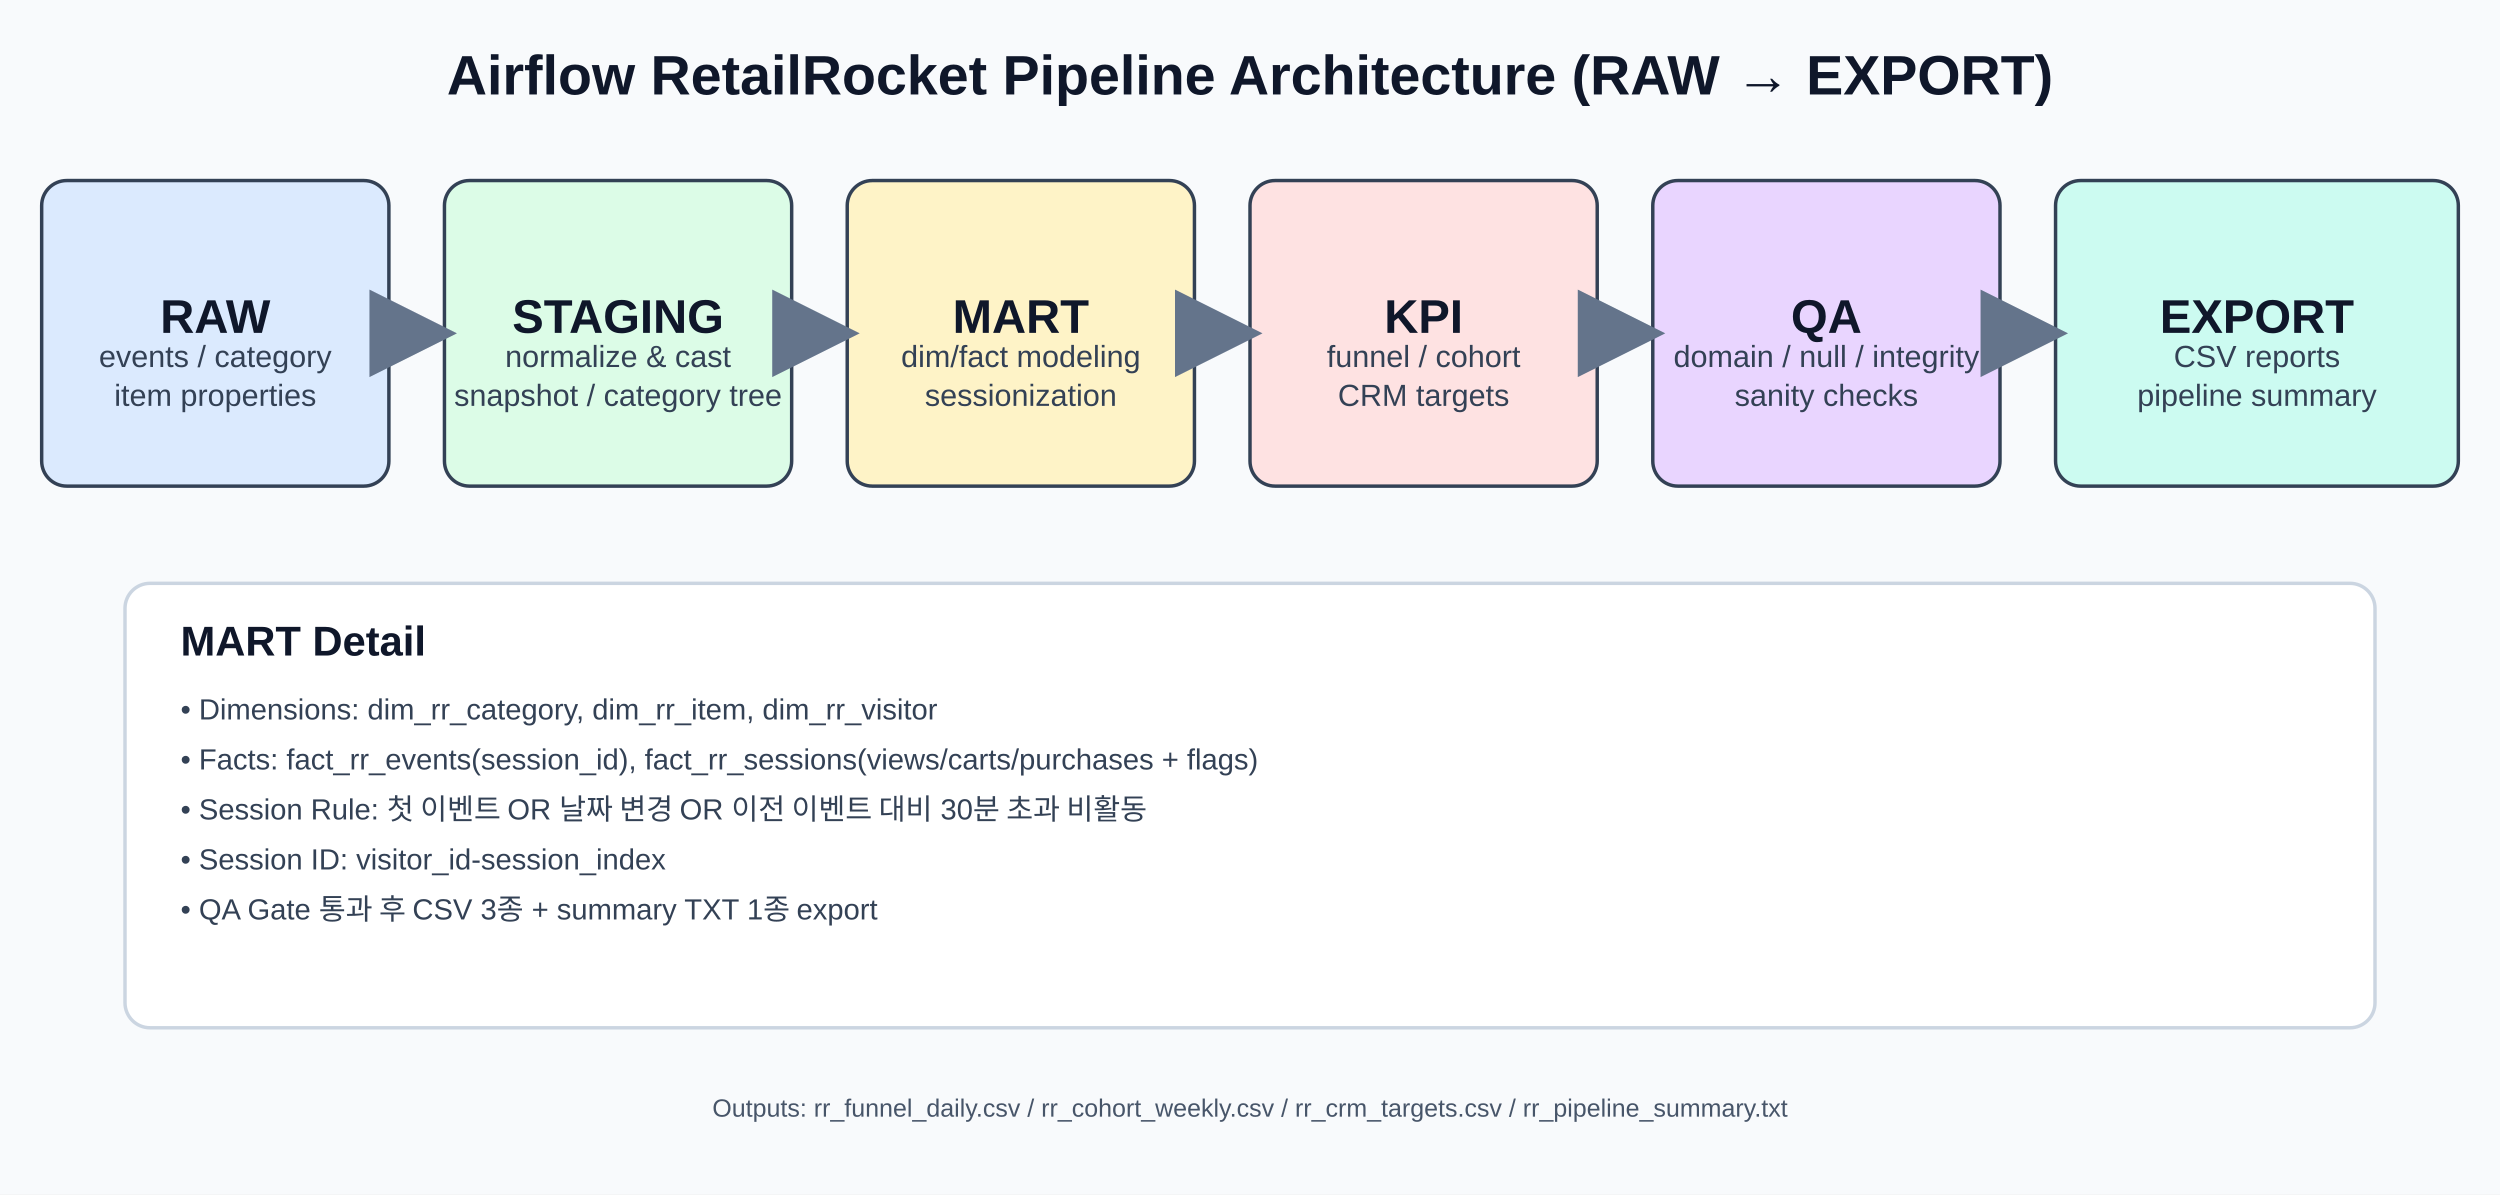
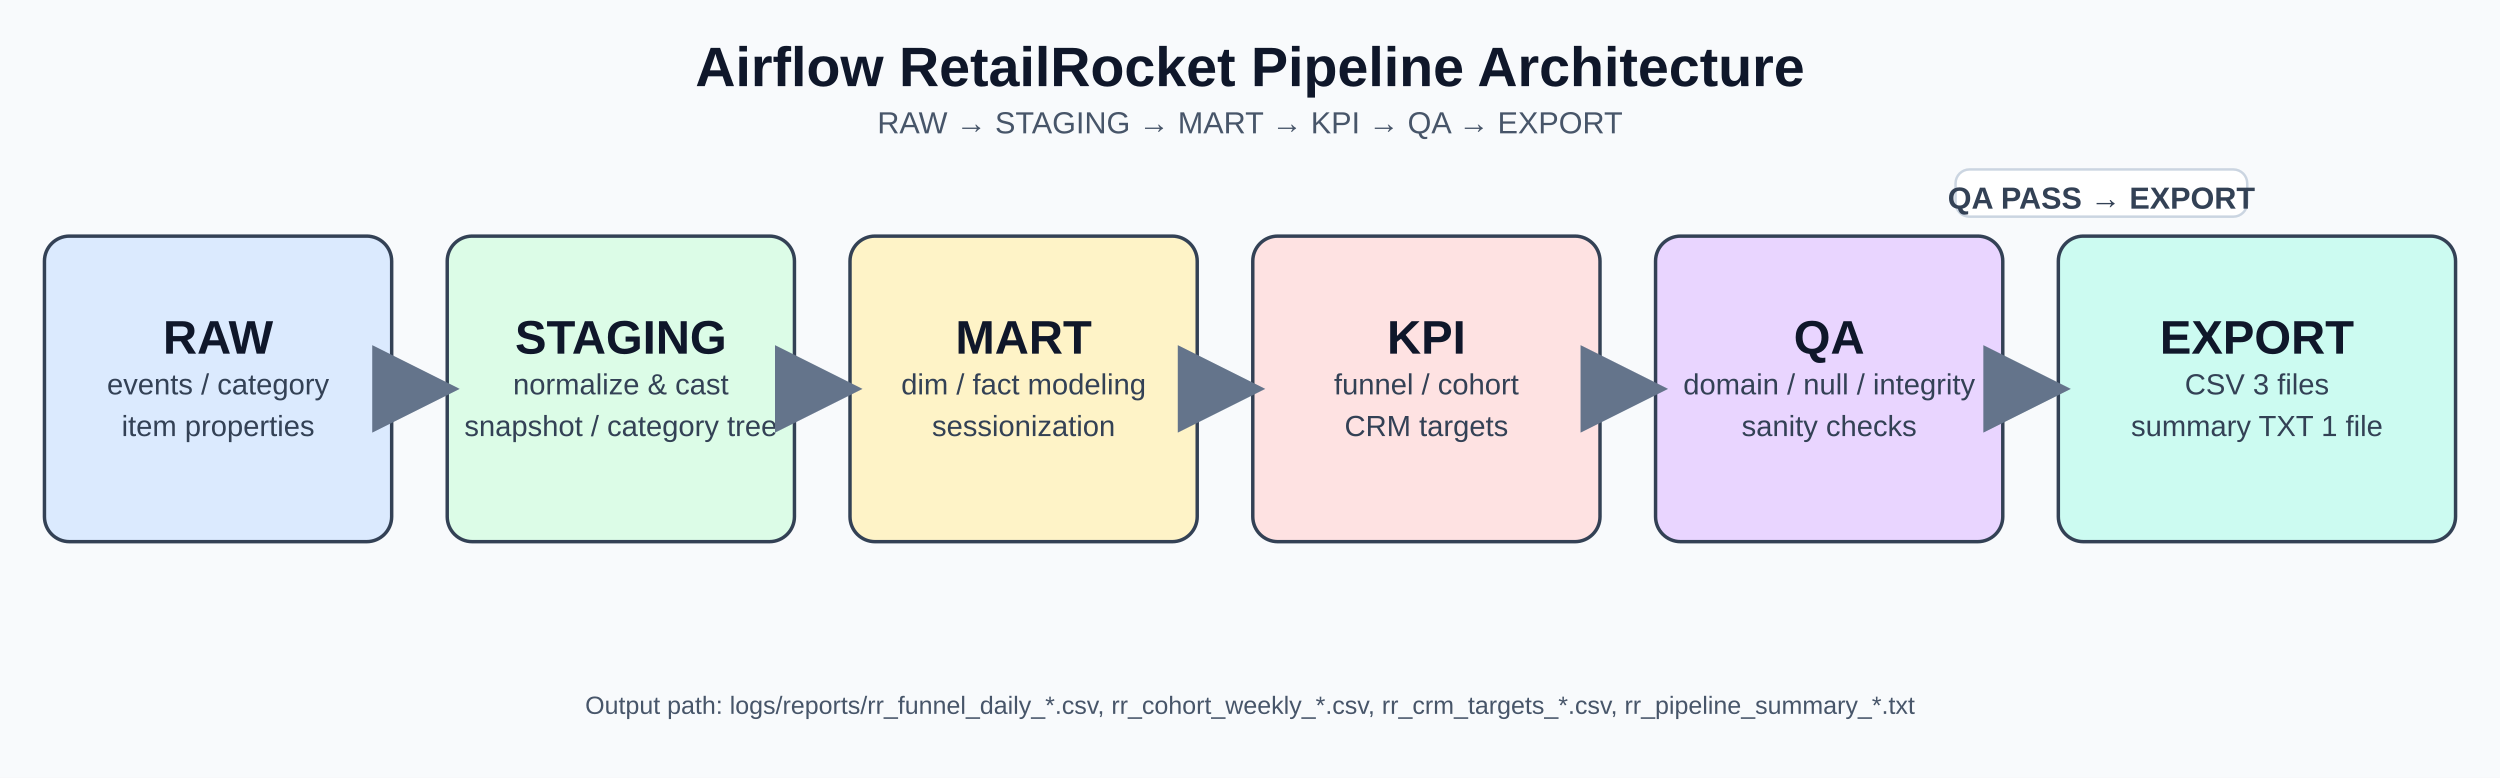
- <svg xmlns="http://www.w3.org/2000/svg" width="1800" height="860" viewBox="0 0 1800 860" fill="none">
+ <svg xmlns="http://www.w3.org/2000/svg" width="1800" height="560" viewBox="0 0 1800 560" fill="none">
  <defs>
    <style>
      .title { font-family: "Pretendard", "Noto Sans KR", "Malgun Gothic", "Apple SD Gothic Neo", Arial, sans-serif; font-size: 40px; font-weight: 700; fill: #0f172a; }
+       .subTitle { font-family: "Pretendard", "Noto Sans KR", "Malgun Gothic", "Apple SD Gothic Neo", Arial, sans-serif; font-size: 22px; font-weight: 500; fill: #475569; }
      .boxTitle { font-family: "Pretendard", "Noto Sans KR", "Malgun Gothic", "Apple SD Gothic Neo", Arial, sans-serif; font-size: 34px; font-weight: 700; fill: #0f172a; }
-       .boxSub { font-family: "Pretendard", "Noto Sans KR", "Malgun Gothic", "Apple SD Gothic Neo", Arial, sans-serif; font-size: 22px; font-weight: 500; fill: #334155; }
-       .panelTitle { font-family: "Pretendard", "Noto Sans KR", "Malgun Gothic", "Apple SD Gothic Neo", Arial, sans-serif; font-size: 30px; font-weight: 700; fill: #0f172a; }
-       .panelLine { font-family: "Pretendard", "Noto Sans KR", "Malgun Gothic", "Apple SD Gothic Neo", Arial, sans-serif; font-size: 21px; font-weight: 500; fill: #334155; }
+       .boxLine { font-family: "Pretendard", "Noto Sans KR", "Malgun Gothic", "Apple SD Gothic Neo", Arial, sans-serif; font-size: 21px; font-weight: 500; fill: #334155; }
+       .gate { font-family: "Pretendard", "Noto Sans KR", "Malgun Gothic", "Apple SD Gothic Neo", Arial, sans-serif; font-size: 22px; font-weight: 700; fill: #334155; }
      .footer { font-family: "Pretendard", "Noto Sans KR", "Malgun Gothic", "Apple SD Gothic Neo", Arial, sans-serif; font-size: 18px; font-weight: 500; fill: #475569; }
    </style>
    <marker id="arrow" markerWidth="14" markerHeight="14" refX="12" refY="7" orient="auto">
      <path d="M0,0 L14,7 L0,14 z" fill="#64748b" />
    </marker>
  </defs>
-   <rect x="0" y="0" width="1800" height="860" fill="#f8fafc" />
-   <text x="900" y="68" text-anchor="middle" class="title">Airflow RetailRocket Pipeline Architecture (RAW → EXPORT)</text>
+   <rect x="0" y="0" width="1800" height="560" fill="#f8fafc" />
+   <text x="900" y="62" text-anchor="middle" class="title">Airflow RetailRocket Pipeline Architecture</text>
+   <text x="900" y="96" text-anchor="middle" class="subTitle">RAW → STAGING → MART → KPI → QA → EXPORT</text>
  <g>
-     <rect x="30" y="130" rx="18" ry="18" width="250" height="220" fill="#dbeafe" stroke="#334155" stroke-width="2.5" />
-     <text x="155" y="230" text-anchor="middle" dominant-baseline="middle" class="boxTitle">RAW</text>
-     <text x="155" y="258" text-anchor="middle" dominant-baseline="middle" class="boxSub">events / category</text>
-     <text x="155" y="286" text-anchor="middle" dominant-baseline="middle" class="boxSub">item properties</text>
+     <rect x="32" y="170" rx="18" ry="18" width="250" height="220" fill="#dbeafe" stroke="#334155" stroke-width="2.5" />
+     <text x="157" y="245" text-anchor="middle" dominant-baseline="middle" class="boxTitle">RAW</text>
+     <text x="157" y="278" text-anchor="middle" dominant-baseline="middle" class="boxLine">events / category</text>
+     <text x="157" y="308" text-anchor="middle" dominant-baseline="middle" class="boxLine">item properties</text>
  </g>
  <g>
-     <rect x="320" y="130" rx="18" ry="18" width="250" height="220" fill="#dcfce7" stroke="#334155" stroke-width="2.5" />
-     <text x="445" y="230" text-anchor="middle" dominant-baseline="middle" class="boxTitle">STAGING</text>
-     <text x="445" y="258" text-anchor="middle" dominant-baseline="middle" class="boxSub">normalize &amp; cast</text>
-     <text x="445" y="286" text-anchor="middle" dominant-baseline="middle" class="boxSub">snapshot / category tree</text>
+     <rect x="322" y="170" rx="18" ry="18" width="250" height="220" fill="#dcfce7" stroke="#334155" stroke-width="2.5" />
+     <text x="447" y="245" text-anchor="middle" dominant-baseline="middle" class="boxTitle">STAGING</text>
+     <text x="447" y="278" text-anchor="middle" dominant-baseline="middle" class="boxLine">normalize &amp; cast</text>
+     <text x="447" y="308" text-anchor="middle" dominant-baseline="middle" class="boxLine">snapshot / category tree</text>
  </g>
  <g>
-     <rect x="610" y="130" rx="18" ry="18" width="250" height="220" fill="#fef3c7" stroke="#334155" stroke-width="2.5" />
-     <text x="735" y="230" text-anchor="middle" dominant-baseline="middle" class="boxTitle">MART</text>
-     <text x="735" y="258" text-anchor="middle" dominant-baseline="middle" class="boxSub">dim/fact modeling</text>
-     <text x="735" y="286" text-anchor="middle" dominant-baseline="middle" class="boxSub">sessionization</text>
+     <rect x="612" y="170" rx="18" ry="18" width="250" height="220" fill="#fef3c7" stroke="#334155" stroke-width="2.5" />
+     <text x="737" y="245" text-anchor="middle" dominant-baseline="middle" class="boxTitle">MART</text>
+     <text x="737" y="278" text-anchor="middle" dominant-baseline="middle" class="boxLine">dim / fact modeling</text>
+     <text x="737" y="308" text-anchor="middle" dominant-baseline="middle" class="boxLine">sessionization</text>
  </g>
  <g>
-     <rect x="900" y="130" rx="18" ry="18" width="250" height="220" fill="#fee2e2" stroke="#334155" stroke-width="2.5" />
-     <text x="1025" y="230" text-anchor="middle" dominant-baseline="middle" class="boxTitle">KPI</text>
-     <text x="1025" y="258" text-anchor="middle" dominant-baseline="middle" class="boxSub">funnel / cohort</text>
-     <text x="1025" y="286" text-anchor="middle" dominant-baseline="middle" class="boxSub">CRM targets</text>
+     <rect x="902" y="170" rx="18" ry="18" width="250" height="220" fill="#fee2e2" stroke="#334155" stroke-width="2.5" />
+     <text x="1027" y="245" text-anchor="middle" dominant-baseline="middle" class="boxTitle">KPI</text>
+     <text x="1027" y="278" text-anchor="middle" dominant-baseline="middle" class="boxLine">funnel / cohort</text>
+     <text x="1027" y="308" text-anchor="middle" dominant-baseline="middle" class="boxLine">CRM targets</text>
  </g>
  <g>
-     <rect x="1190" y="130" rx="18" ry="18" width="250" height="220" fill="#e9d5ff" stroke="#334155" stroke-width="2.5" />
-     <text x="1315" y="230" text-anchor="middle" dominant-baseline="middle" class="boxTitle">QA</text>
-     <text x="1315" y="258" text-anchor="middle" dominant-baseline="middle" class="boxSub">domain / null / integrity</text>
-     <text x="1315" y="286" text-anchor="middle" dominant-baseline="middle" class="boxSub">sanity checks</text>
+     <rect x="1192" y="170" rx="18" ry="18" width="250" height="220" fill="#e9d5ff" stroke="#334155" stroke-width="2.5" />
+     <text x="1317" y="245" text-anchor="middle" dominant-baseline="middle" class="boxTitle">QA</text>
+     <text x="1317" y="278" text-anchor="middle" dominant-baseline="middle" class="boxLine">domain / null / integrity</text>
+     <text x="1317" y="308" text-anchor="middle" dominant-baseline="middle" class="boxLine">sanity checks</text>
  </g>
  <g>
-     <rect x="1480" y="130" rx="18" ry="18" width="290" height="220" fill="#ccfbf1" stroke="#334155" stroke-width="2.5" />
-     <text x="1625" y="230" text-anchor="middle" dominant-baseline="middle" class="boxTitle">EXPORT</text>
-     <text x="1625" y="258" text-anchor="middle" dominant-baseline="middle" class="boxSub">CSV reports</text>
-     <text x="1625" y="286" text-anchor="middle" dominant-baseline="middle" class="boxSub">pipeline summary</text>
+     <rect x="1482" y="170" rx="18" ry="18" width="286" height="220" fill="#ccfbf1" stroke="#334155" stroke-width="2.5" />
+     <text x="1625" y="245" text-anchor="middle" dominant-baseline="middle" class="boxTitle">EXPORT</text>
+     <text x="1625" y="278" text-anchor="middle" dominant-baseline="middle" class="boxLine">CSV 3 files</text>
+     <text x="1625" y="308" text-anchor="middle" dominant-baseline="middle" class="boxLine">summary TXT 1 file</text>
  </g>
-   <line x1="280" y1="240" x2="320" y2="240" stroke="#64748b" stroke-width="4.5" marker-end="url(#arrow)" />
-   <line x1="570" y1="240" x2="610" y2="240" stroke="#64748b" stroke-width="4.5" marker-end="url(#arrow)" />
-   <line x1="860" y1="240" x2="900" y2="240" stroke="#64748b" stroke-width="4.5" marker-end="url(#arrow)" />
-   <line x1="1150" y1="240" x2="1190" y2="240" stroke="#64748b" stroke-width="4.5" marker-end="url(#arrow)" />
-   <line x1="1440" y1="240" x2="1480" y2="240" stroke="#64748b" stroke-width="4.5" marker-end="url(#arrow)" />
-   <rect x="90" y="420" rx="18" ry="18" width="1620" height="320" fill="#ffffff" stroke="#cbd5e1" stroke-width="2.5" />
-   <text x="130" y="472" class="panelTitle">MART Detail</text>
-   <text x="130" y="518" class="panelLine">• Dimensions: dim_rr_category, dim_rr_item, dim_rr_visitor</text>
-   <text x="130" y="554" class="panelLine">• Facts: fact_rr_events(session_id), fact_rr_sessions(views/carts/purchases + flags)</text>
-   <text x="130" y="590" class="panelLine">• Session Rule: 첫 이벤트 OR 날짜 변경 OR 이전 이벤트 대비 30분 초과 비활동</text>
-   <text x="130" y="626" class="panelLine">• Session ID: visitor_id-session_index</text>
-   <text x="130" y="662" class="panelLine">• QA Gate 통과 후 CSV 3종 + summary TXT 1종 export</text>
-   <text x="900" y="804" text-anchor="middle" class="footer">
-     Outputs: rr_funnel_daily.csv / rr_cohort_weekly.csv / rr_crm_targets.csv / rr_pipeline_summary.txt
+   <line x1="282" y1="280" x2="322" y2="280" stroke="#64748b" stroke-width="4.5" marker-end="url(#arrow)" />
+   <line x1="572" y1="280" x2="612" y2="280" stroke="#64748b" stroke-width="4.5" marker-end="url(#arrow)" />
+   <line x1="862" y1="280" x2="902" y2="280" stroke="#64748b" stroke-width="4.5" marker-end="url(#arrow)" />
+   <line x1="1152" y1="280" x2="1192" y2="280" stroke="#64748b" stroke-width="4.5" marker-end="url(#arrow)" />
+   <line x1="1442" y1="280" x2="1482" y2="280" stroke="#64748b" stroke-width="4.5" marker-end="url(#arrow)" />
+   <rect x="1408" y="122" rx="10" ry="10" width="210" height="34" fill="#ffffff" stroke="#cbd5e1" stroke-width="1.8" />
+   <text x="1513" y="144" text-anchor="middle" dominant-baseline="middle" class="gate">QA PASS → EXPORT</text>
+   <text x="900" y="514" text-anchor="middle" class="footer">
+     Output path: logs/reports/rr_funnel_daily_*.csv, rr_cohort_weekly_*.csv, rr_crm_targets_*.csv, rr_pipeline_summary_*.txt
  </text>
</svg>
